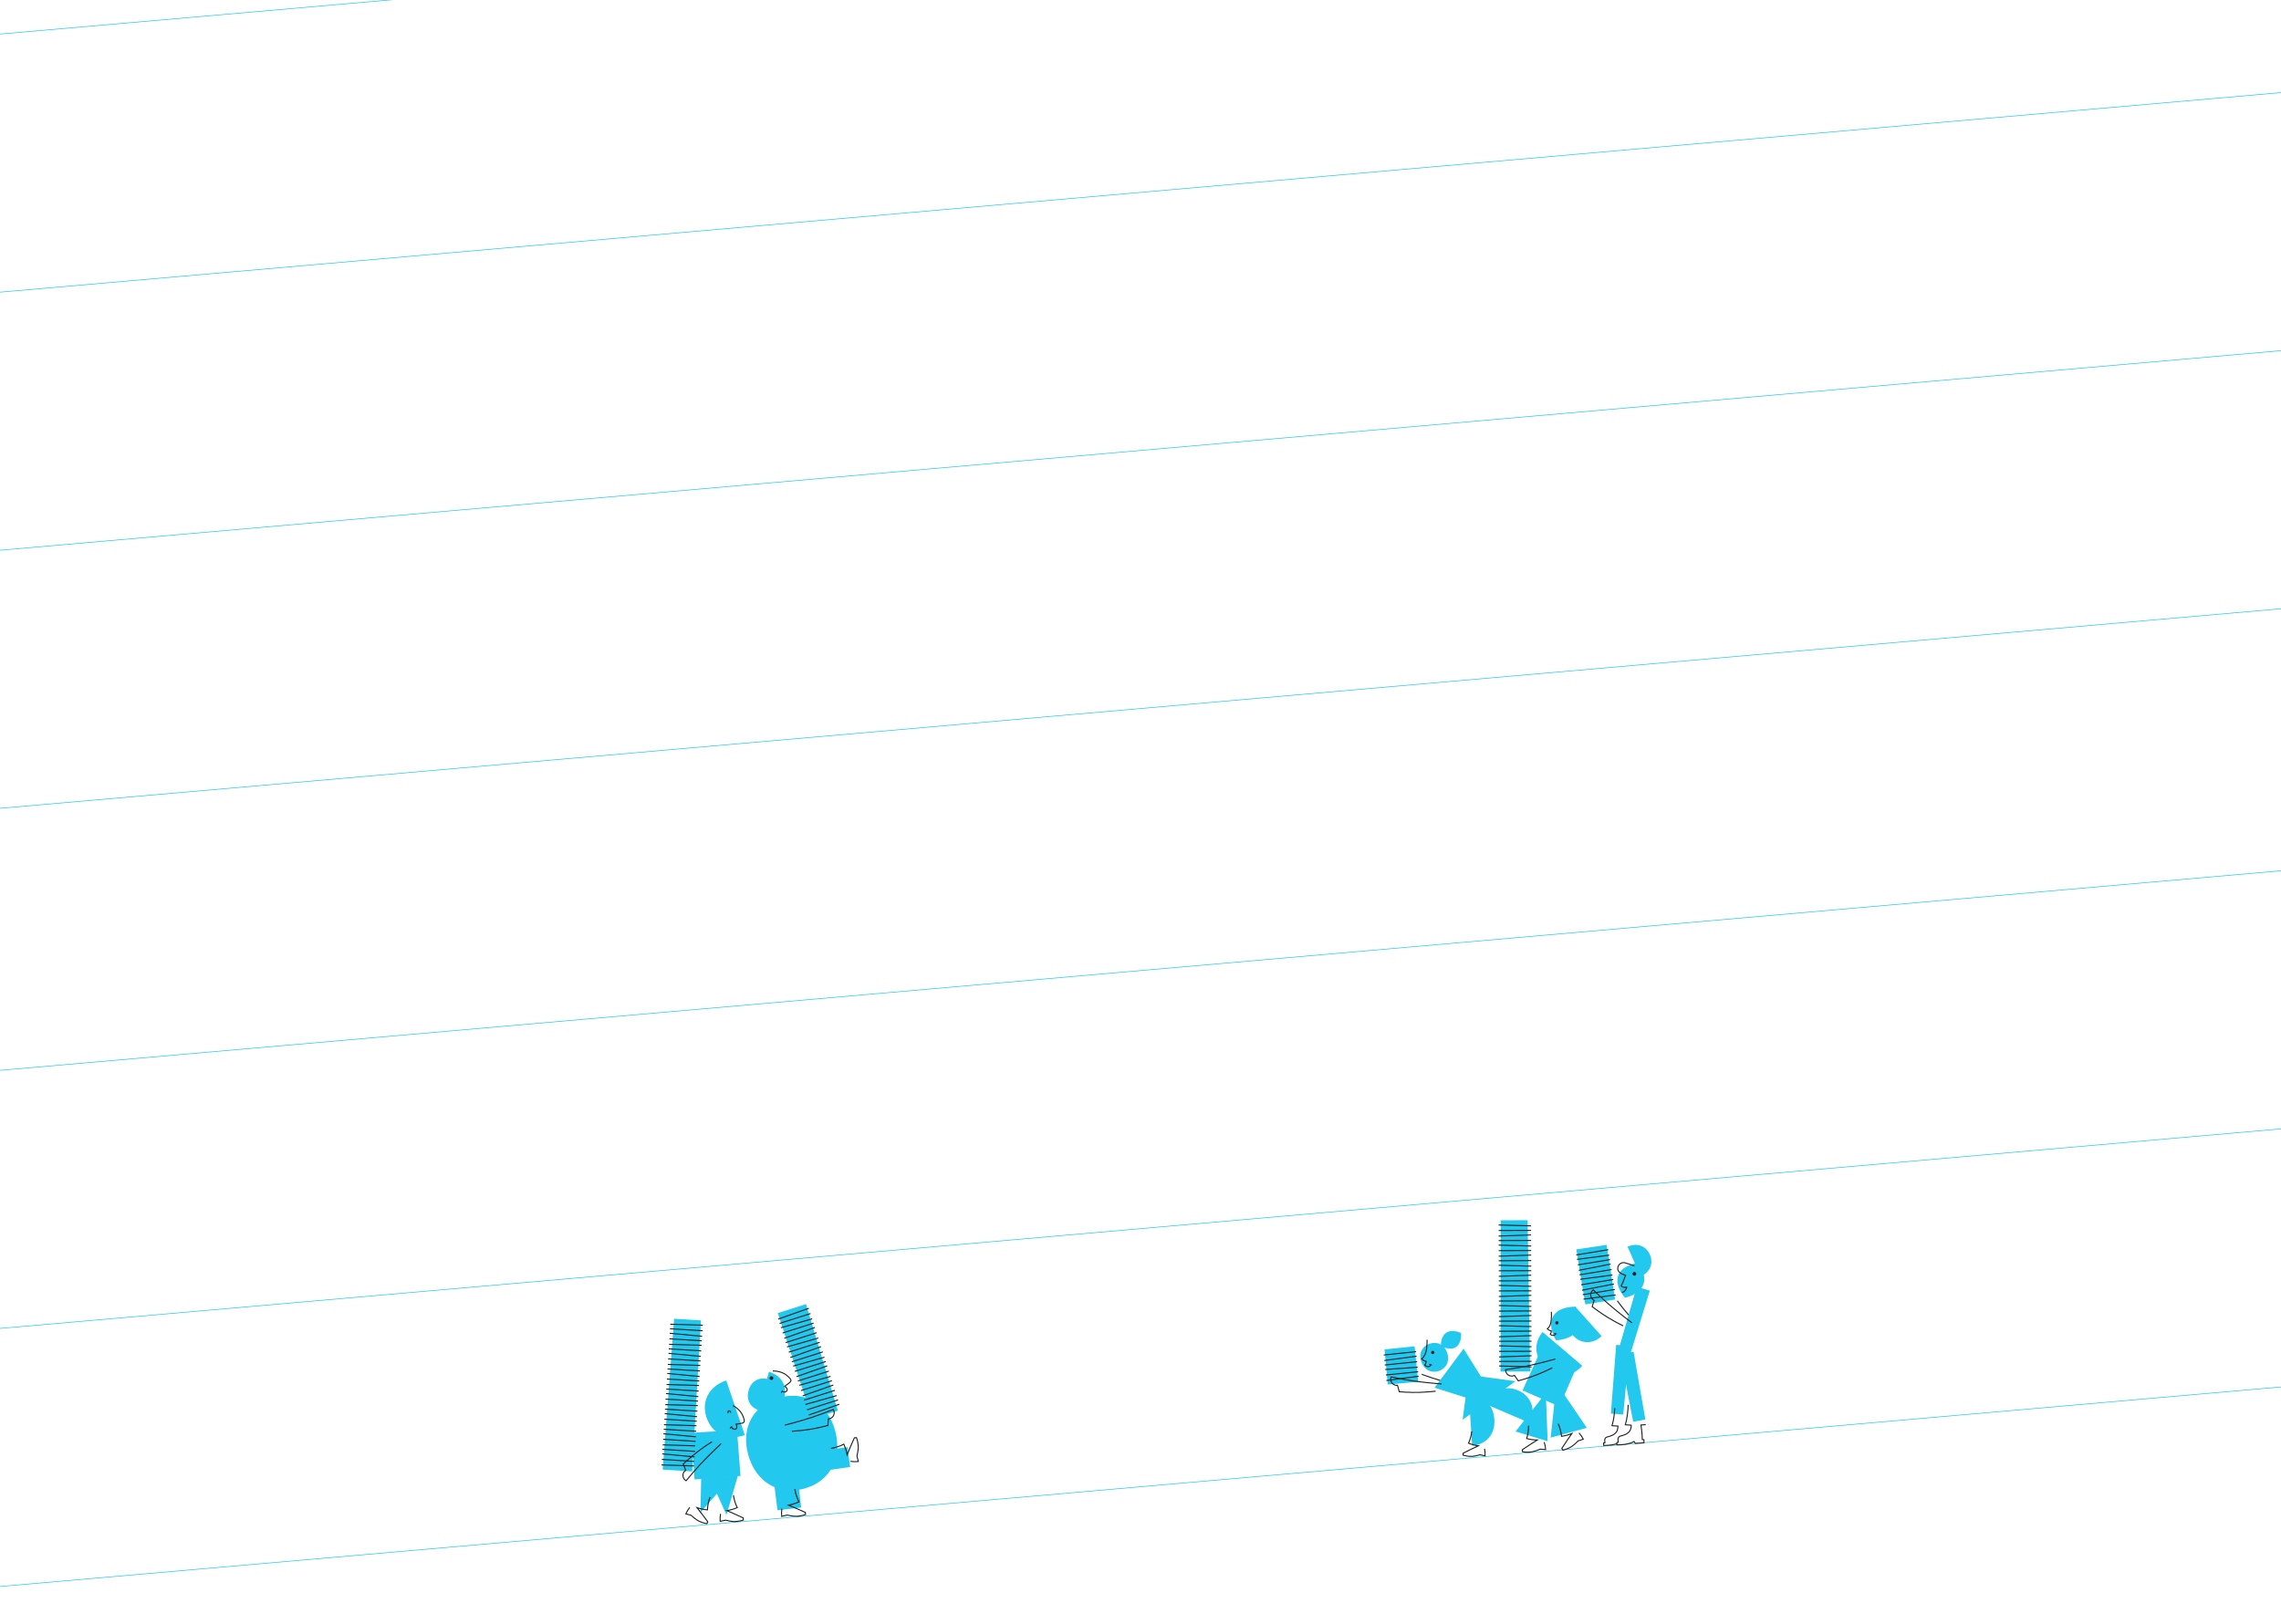
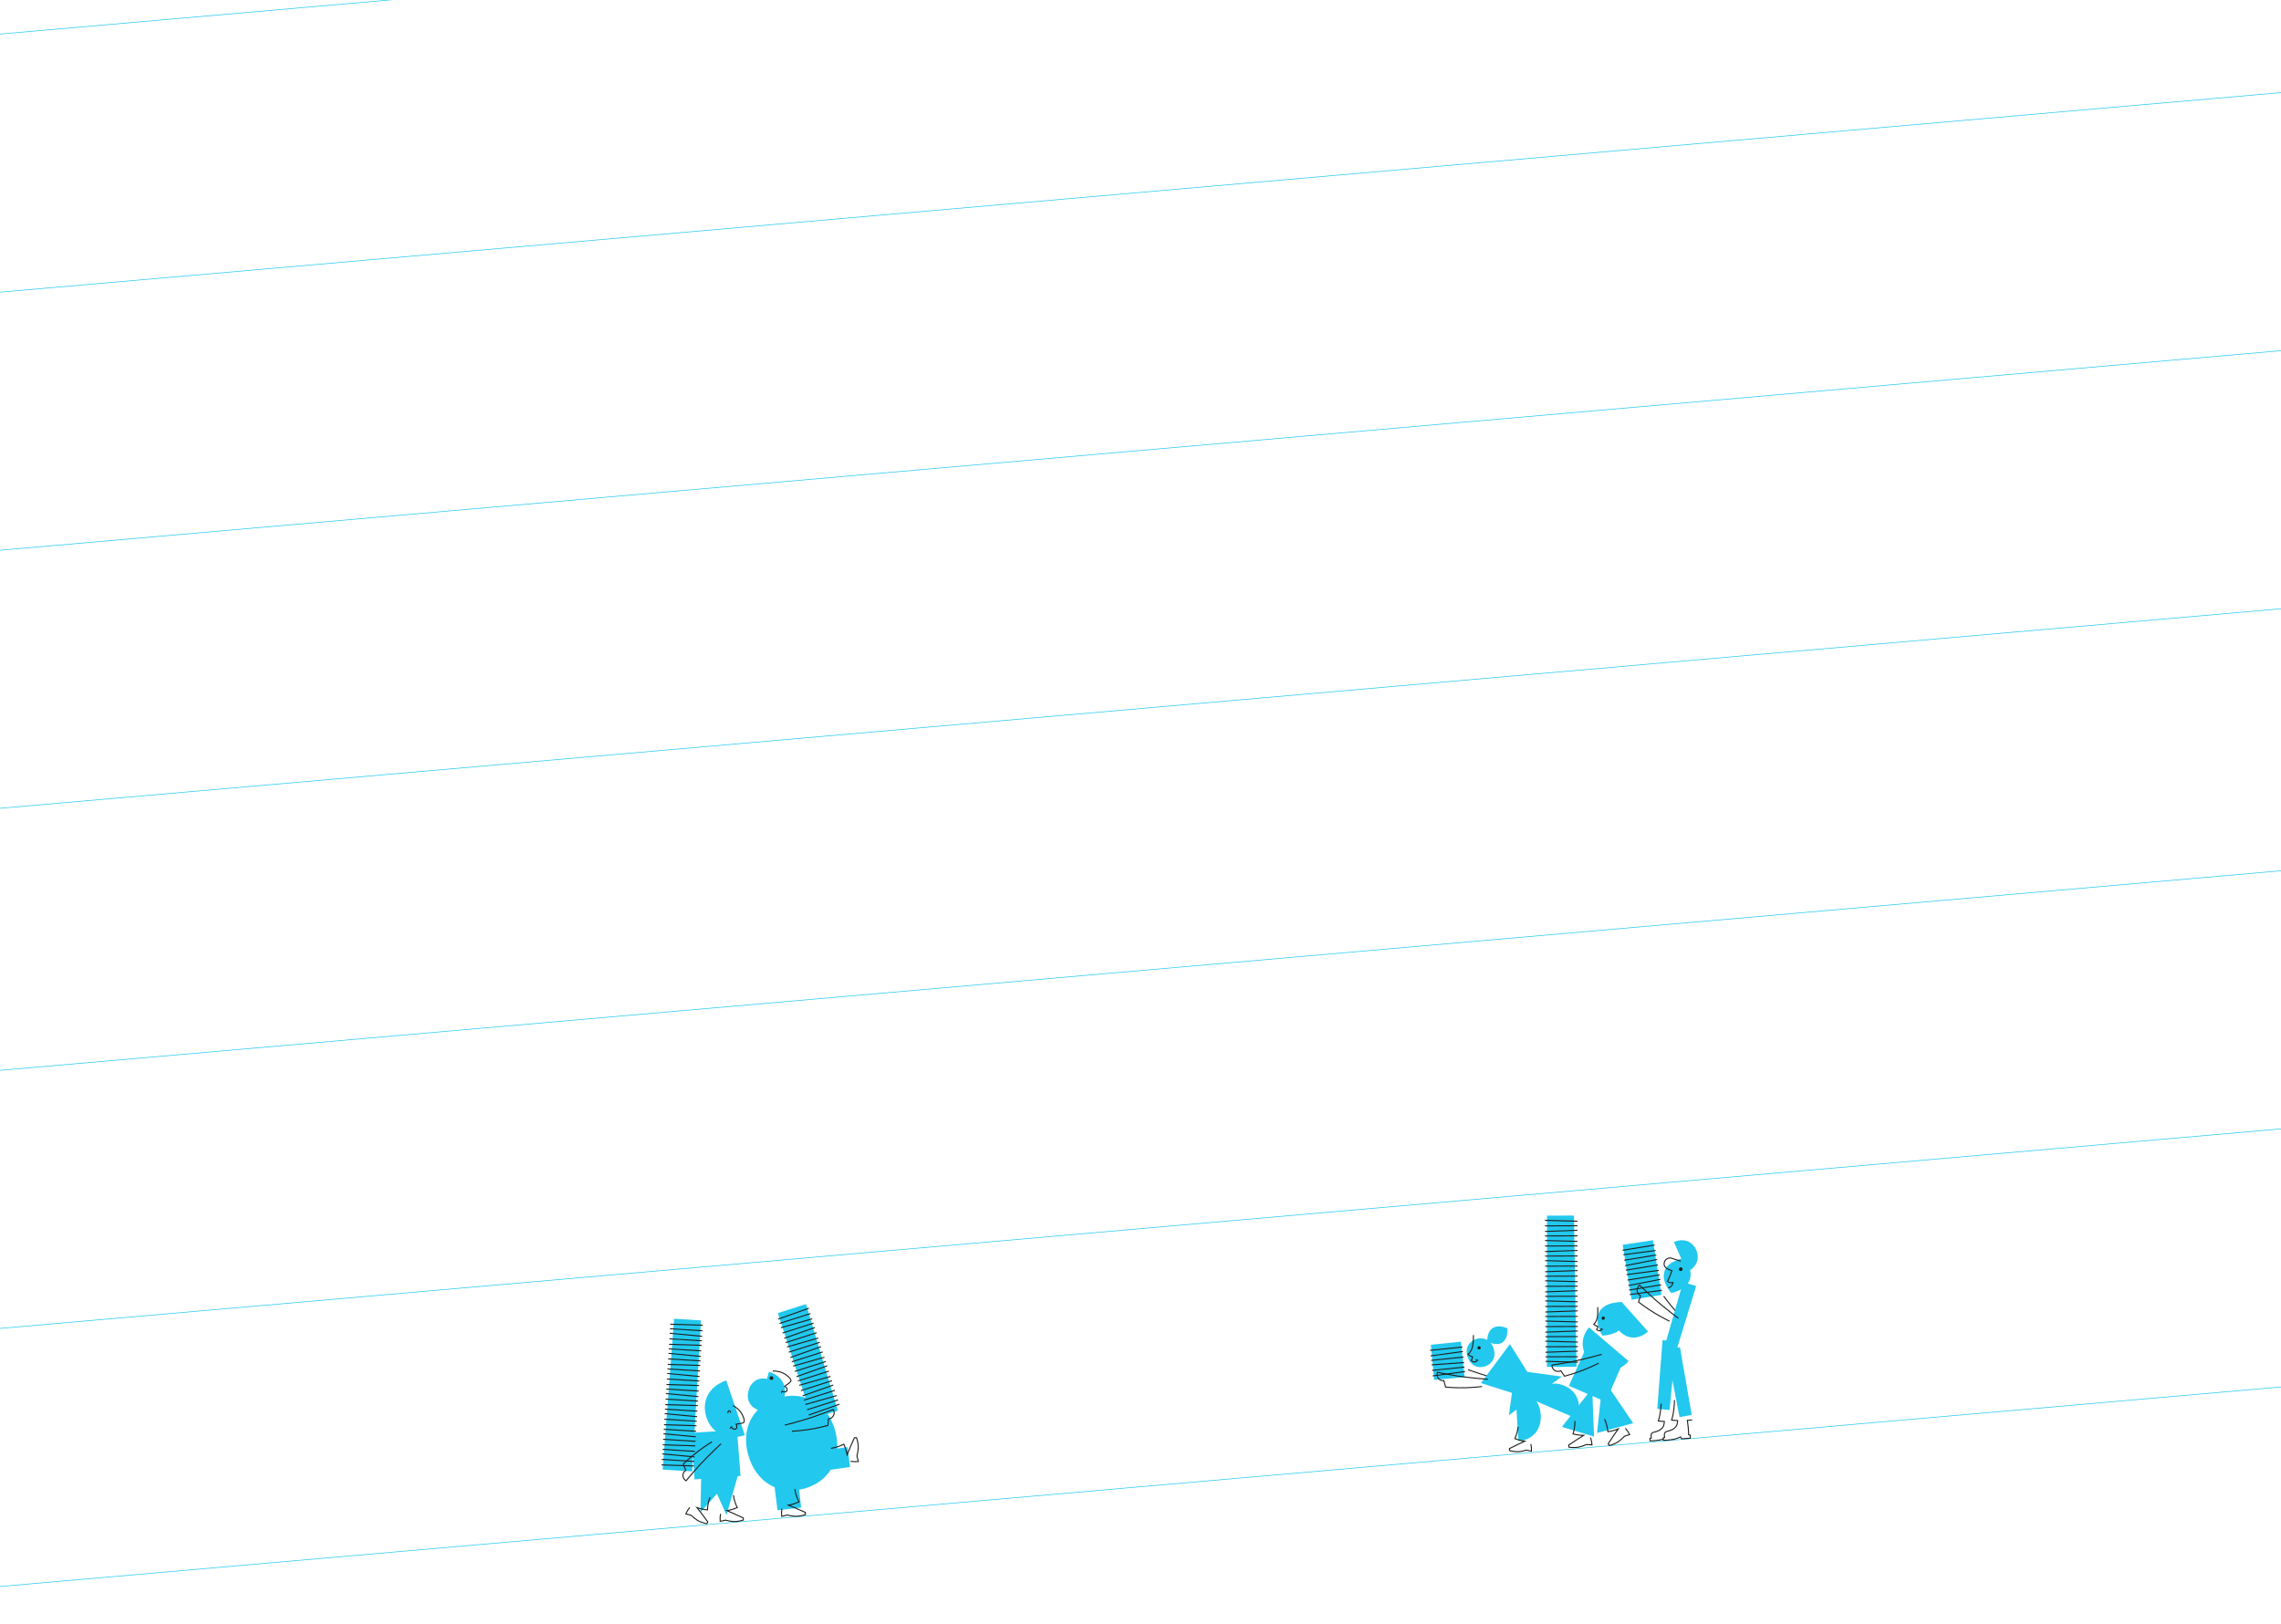
<svg xmlns="http://www.w3.org/2000/svg" viewBox="0 0 2460 1751">
  <g id="Layer_2" data-name="Layer 2">
    <line x1="-120.12" y1="1721.59" x2="2599.28" y2="1483.67" style="fill:none;stroke:#22c8ee;stroke-miterlimit:10;stroke-width:0.7px" />
    <line x1="-136.28" y1="1444.65" x2="2583.12" y2="1206.73" style="fill:none;stroke:#22c8ee;stroke-miterlimit:10;stroke-width:0.7px" />
    <line x1="-152.43" y1="1167.71" x2="2566.96" y2="929.79" style="fill:none;stroke:#22c8ee;stroke-miterlimit:10;stroke-width:0.7px" />
    <line x1="-217.1" y1="890.77" x2="2502.3" y2="652.85" style="fill:none;stroke:#22c8ee;stroke-miterlimit:10;stroke-width:0.7px" />
    <line x1="-233.18" y1="613.83" x2="2486.21" y2="375.91" style="fill:none;stroke:#22c8ee;stroke-miterlimit:10;stroke-width:0.7px" />
    <line x1="-249.04" y1="336.89" x2="2470.35" y2="98.97" style="fill:none;stroke:#22c8ee;stroke-miterlimit:10;stroke-width:0.7px" />
    <line x1="-265.49" y1="59.95" x2="2453.9" y2="-177.96" style="fill:none;stroke:#22c8ee;stroke-miterlimit:10;stroke-width:0.7px" />
  </g>
  <g id="Layer_1" data-name="Layer 1">
-     <path d="M1555.73,1489.68l-11.25-3.61c-6.65-2.15-11.21-3.86-11.21-3.86" style="fill:none;stroke:#1d1d1b;stroke-width:1.1px" />
-     <path d="M1584.16,1505.34l3.48,53.84c14.82-1,25.08-12,24-28.19-1.08-16.78-12.69-26.61-27.51-25.65" style="fill:#22c8ee" />
-     <path d="M1637.24,1499.54c-13.66-5.86-27.88-.47-34.5,15l47.42,20.35c6.63-15.45.73-29.47-12.92-35.32" style="fill:#22c8ee" />
-     <path d="M1551.82,1478.58c8-2.76,12-10.53,8.86-19.67-3-8.82-10.89-12.42-18.93-9.66s-12,10.42-9,19.25c3.14,9.14,11,12.84,19.08,10.08" style="fill:#22c8ee" />
-     <polygon points="1618.88 1519.41 1578.42 1454.61 1547.12 1496.66 1618.88 1519.41" style="fill:#22c8ee" />
-     <path d="M1587.26,1543.73a41,41,0,0,1-3.5,12.82,43.36,43.36,0,0,0,10.58,2.78s-3.5,1.6-8.11,3.86c-3.5,1.72-8.3,4.15-8.3,4.15l0,2.11a30.24,30.24,0,0,0,9.93,1.27,40.77,40.77,0,0,0,8.2-1.69l5.59,1.09a30.6,30.6,0,0,0-.61-7.68" style="fill:none;stroke:#1d1d1b;stroke-width:1.1px" />
-     <path d="M1544.37,1472.49a4,4,0,0,0-1.51-1,4,4,0,0,0-1.79-.11" style="fill:none;stroke:#1d1d1b;stroke-width:0.718px" />
-     <path d="M1539.09,1444.91s.13,9-1.46,13.9-4.42,6.86-4.42,6.86a16.93,16.93,0,0,0,2.26,1.68,8.86,8.86,0,0,0,2.53.87,6.2,6.2,0,0,1-.41,2.27,5,5,0,0,1-1.07,1.75,5.53,5.53,0,0,0,2.86,1.68c3.08.38,3.67-2,3.67-2" style="fill:none;stroke:#1d1d1b;stroke-width:1.1px" />
-     <path d="M1545,1460.37a1.74,1.74,0,1,0-1.55-1.7,1.64,1.64,0,0,0,1.55,1.7" style="fill:#1d1d1b" />
-     <path d="M1575.69,1437.66s-9.51-4.76-16.14-.13c-6.39,4.47-5.56,14.35-5.56,14.35s9.87,5.44,16.27,1c6.62-4.63,5.43-15.19,5.43-15.19" style="fill:#22c8ee" />
-     <polygon points="1583.86 1482.79 1577.37 1531.25 1634.36 1489.67 1583.86 1482.79" style="fill:#22c8ee" />
-     <polygon points="1529.55 1490.25 1496.65 1493.22 1493.18 1455.37 1525.59 1452.02 1529.55 1490.25" style="fill:#22c8ee" />
-     <line x1="1529.95" y1="1484.26" x2="1495.19" y2="1488.94" style="fill:none;stroke:#1d1d1b;stroke-width:1.1px" />
-     <line x1="1529.44" y1="1479.39" x2="1494.58" y2="1483" style="fill:none;stroke:#1d1d1b;stroke-width:1.1px" />
-     <line x1="1528.94" y1="1474.53" x2="1493.96" y2="1477.06" style="fill:none;stroke:#1d1d1b;stroke-width:1.1px" />
-     <line x1="1528.32" y1="1468.59" x2="1493.46" y2="1472.2" style="fill:none;stroke:#1d1d1b;stroke-width:1.1px" />
-     <line x1="1527.71" y1="1462.65" x2="1492.95" y2="1467.34" style="fill:none;stroke:#1d1d1b;stroke-width:1.1px" />
-     <line x1="1527.21" y1="1457.79" x2="1492.34" y2="1461.4" style="fill:none;stroke:#1d1d1b;stroke-width:1.1px" />
-     <path d="M1548.3,1500.39s-8,1-18,1.32-21.26-.7-21.26-.7l-1.86-6.89a6.63,6.63,0,0,1-6-2.58,6.75,6.75,0,0,1-.89-6.51c5.63,1.14,15.19,3.08,23.19,4.25,14.77,2.15,31.21,3.32,31.21,3.32" style="fill:none;stroke:#1d1d1b;stroke-width:1.1px" />
-     <path d="M1744.24,1402.94c1.78,2.39,4.78,6.47,7.46,9.7,4.94,6,10.86,12.13,10.86,12.13" style="fill:none;stroke:#1d1d1b;stroke-width:1.1px" />
-     <polygon points="1774.49 1531.02 1761.77 1457.86 1747.29 1460.44 1761.31 1533.37 1774.49 1531.02" style="fill:#22c8ee" />
-     <polygon points="1750.62 1525.7 1757.66 1451.78 1743 1450.45 1737.29 1524.49 1750.62 1525.7" style="fill:#22c8ee" />
-     <polygon points="1744.66 1459.14 1765.17 1387.76 1779.26 1392.01 1757.48 1463.01 1744.66 1459.14" style="fill:#22c8ee" />
-     <path d="M1752.47,1399.64s16.1-2.94,20-14.77c3.75-11.41-6.41-22.82-6.41-22.82s-17.19,2.44-20.93,13.85c-3.88,11.83,7.36,23.74,7.36,23.74" style="fill:#22c8ee" />
-     <path d="M1779.34,1353.1c-4.08-9.24-13.65-13.14-24.09-8.52l14.17,32.06c10.44-4.61,14-14.31,9.92-23.54" style="fill:#22c8ee" />
-     <path d="M1762.69,1365.27s-6.36-2.19-9.7-3.18a6.24,6.24,0,0,0-7.94,4c-1.08,3.31.36,6,4.07,7.8a28,28,0,0,0,4,1.57s-1.59,4.37-2.77,7.32c-.64,1.57-2,4.2-2,4.2a5.38,5.38,0,0,0,2.59,1.33,7.69,7.69,0,0,0,3.33,0,7.72,7.72,0,0,1-2,4,3.8,3.8,0,0,1-3.11,1.41" style="fill:none;stroke:#1d1d1b;stroke-width:1.1px" />
-     <path d="M1761.55,1375.51a2,2,0,1,0-.8-2.31,1.76,1.76,0,0,0,.8,2.31" style="fill:#1d1d1b" />
-     <path d="M1755.94,1515.07a102.2,102.2,0,0,1-.79,10.31,65.16,65.16,0,0,1-2.28,11.25s3,.34,6.39.46c0,0,.1,4-1.85,6.57-2.44,3.24-6.33,4.29-10,5.24s-2.16,6.46-2.16,6.46l-1.54.46.18,2.53a47.19,47.19,0,0,0,8.8-.63,28.46,28.46,0,0,0,9.65-3l1.33,2.06,9.2-.67.14-3.28-1.85-.32a83.78,83.78,0,0,0-.51-8.37c-.52-4.79-.87-7.22-.87-7.22s2.35-.12,5.09-.45" style="fill:none;stroke:#1d1d1b;stroke-width:1.1px" />
-     <path d="M1741.51,1518.85c-.11,1.87-.31,4.52-.68,7.5a66.36,66.36,0,0,1-2.28,11.25s3,.34,6.39.46c0,0,.1,4-1.85,6.57-2.44,3.24-6.33,4.29-10,5.24s-2.15,6.07-2.15,6.07l-1.55.46.18,2.53a47.28,47.28,0,0,0,8.81-.63,40.17,40.17,0,0,0,5.46-1.19" style="fill:none;stroke:#1d1d1b;stroke-width:1.1px" />
-     <polygon points="1700 1347.51 1732.66 1342.61 1741.86 1401.56 1709.71 1406.82 1700 1347.51" style="fill:#22c8ee" />
-     <line x1="1741.56" y1="1390.69" x2="1706.96" y2="1396.35" style="fill:none;stroke:#1d1d1b;stroke-width:1.1px" />
-     <line x1="1740.59" y1="1384.79" x2="1706.17" y2="1391.52" style="fill:none;stroke:#1d1d1b;stroke-width:1.1px" />
-     <line x1="1739.8" y1="1379.97" x2="1705.21" y2="1385.63" style="fill:none;stroke:#1d1d1b;stroke-width:1.1px" />
-     <line x1="1739.01" y1="1375.14" x2="1704.25" y2="1379.73" style="fill:none;stroke:#1d1d1b;stroke-width:1.1px" />
-     <line x1="1738.05" y1="1369.25" x2="1703.46" y2="1374.91" style="fill:none;stroke:#1d1d1b;stroke-width:1.1px" />
-     <line x1="1737.09" y1="1363.35" x2="1702.67" y2="1370.08" style="fill:none;stroke:#1d1d1b;stroke-width:1.1px" />
-     <line x1="1736.3" y1="1358.53" x2="1701.7" y2="1364.19" style="fill:none;stroke:#1d1d1b;stroke-width:1.1px" />
-     <line x1="1735.51" y1="1353.7" x2="1700.74" y2="1358.29" style="fill:none;stroke:#1d1d1b;stroke-width:1.1px" />
-     <line x1="1734.54" y1="1347.81" x2="1699.95" y2="1353.47" style="fill:none;stroke:#1d1d1b;stroke-width:1.1px" />
-     <line x1="1742.45" y1="1396.62" x2="1707.75" y2="1401.17" style="fill:none;stroke:#1d1d1b;stroke-width:1.1px" />
-     <path d="M1750.55,1429.9s-7.27-3.4-15.91-8.61-17.54-12-17.54-12l2.14-6.81a6.65,6.65,0,0,1-.93-11.38c4.13,4,11.14,10.77,17.25,16.06,11.29,9.77,24.51,19.6,24.51,19.6" style="fill:none;stroke:#1d1d1b;stroke-width:1.1px" />
+     <path d="M1605.73,1484.68l-11.25-3.61c-6.65-2.15-11.21-3.86-11.21-3.86" style="fill:none;stroke:#1d1d1b;stroke-width:1.1px" />
+     <path d="M1634.16,1500.34l3.48,53.84c14.82-1,25.08-12,24-28.19-1.08-16.78-12.69-26.61-27.51-25.65" style="fill:#22c8ee" />
+     <path d="M1687.24,1494.54c-13.66-5.86-27.88-.47-34.5,15l47.42,20.35c6.63-15.45.73-29.47-12.92-35.32" style="fill:#22c8ee" />
+     <path d="M1601.82,1473.58c8-2.76,12-10.53,8.86-19.67-3-8.82-10.89-12.42-18.93-9.66s-12,10.42-9,19.25c3.14,9.14,11,12.84,19.08,10.08" style="fill:#22c8ee" />
+     <polygon points="1668.88 1514.41 1628.42 1449.61 1597.12 1491.66 1668.88 1514.41" style="fill:#22c8ee" />
+     <path d="M1637.26,1538.73a41,41,0,0,1-3.5,12.82,43.36,43.36,0,0,0,10.58,2.78s-3.5,1.6-8.11,3.86c-3.5,1.72-8.3,4.15-8.3,4.15l0,2.11a30.24,30.24,0,0,0,9.93,1.27,40.77,40.77,0,0,0,8.2-1.69l5.59,1.09a30.6,30.6,0,0,0-.61-7.68" style="fill:none;stroke:#1d1d1b;stroke-width:1.1px" />
+     <path d="M1594.37,1467.49a4,4,0,0,0-1.51-1,4,4,0,0,0-1.79-.11" style="fill:none;stroke:#1d1d1b;stroke-width:0.718px" />
+     <path d="M1589.09,1439.91s.13,9-1.46,13.9-4.42,6.86-4.42,6.86a16.93,16.93,0,0,0,2.26,1.68,8.86,8.86,0,0,0,2.53.87,6.2,6.2,0,0,1-.41,2.27,5,5,0,0,1-1.07,1.75,5.53,5.53,0,0,0,2.86,1.68c3.08.38,3.67-2,3.67-2" style="fill:none;stroke:#1d1d1b;stroke-width:1.1px" />
+     <path d="M1595,1455.37a1.74,1.74,0,1,0-1.55-1.7,1.64,1.64,0,0,0,1.55,1.7" style="fill:#1d1d1b" />
+     <path d="M1625.69,1432.66s-9.51-4.76-16.14-.13c-6.39,4.47-5.56,14.35-5.56,14.35s9.87,5.44,16.27,1c6.62-4.63,5.43-15.19,5.43-15.19" style="fill:#22c8ee" />
+     <polygon points="1633.86 1477.79 1627.37 1526.25 1684.36 1484.67 1633.86 1477.79" style="fill:#22c8ee" />
+     <polygon points="1579.55 1485.25 1546.65 1488.22 1543.18 1450.37 1575.59 1447.02 1579.55 1485.25" style="fill:#22c8ee" />
+     <line x1="1579.95" y1="1479.26" x2="1545.19" y2="1483.94" style="fill:none;stroke:#1d1d1b;stroke-width:1.1px" />
+     <line x1="1579.44" y1="1474.39" x2="1544.58" y2="1478" style="fill:none;stroke:#1d1d1b;stroke-width:1.1px" />
+     <line x1="1578.94" y1="1469.53" x2="1543.96" y2="1472.06" style="fill:none;stroke:#1d1d1b;stroke-width:1.1px" />
+     <line x1="1578.32" y1="1463.59" x2="1543.46" y2="1467.2" style="fill:none;stroke:#1d1d1b;stroke-width:1.1px" />
+     <line x1="1577.71" y1="1457.65" x2="1542.95" y2="1462.34" style="fill:none;stroke:#1d1d1b;stroke-width:1.1px" />
+     <line x1="1577.21" y1="1452.79" x2="1542.34" y2="1456.4" style="fill:none;stroke:#1d1d1b;stroke-width:1.1px" />
+     <path d="M1598.3,1495.39s-8,1-18,1.32-21.26-.7-21.26-.7l-1.86-6.89a6.63,6.63,0,0,1-6-2.58,6.75,6.75,0,0,1-.89-6.51c5.63,1.14,15.19,3.08,23.19,4.25,14.77,2.15,31.21,3.32,31.21,3.32" style="fill:none;stroke:#1d1d1b;stroke-width:1.1px" />
+     <path d="M1794.24,1397.94c1.78,2.39,4.78,6.47,7.46,9.7,4.94,6,10.86,12.13,10.86,12.13" style="fill:none;stroke:#1d1d1b;stroke-width:1.1px" />
+     <polygon points="1824.49 1526.02 1811.77 1452.86 1797.29 1455.44 1811.31 1528.37 1824.49 1526.02" style="fill:#22c8ee" />
+     <polygon points="1800.62 1520.7 1807.66 1446.78 1793 1445.45 1787.29 1519.49 1800.62 1520.7" style="fill:#22c8ee" />
+     <polygon points="1794.66 1454.14 1815.17 1382.76 1829.26 1387.01 1807.48 1458.01 1794.66 1454.14" style="fill:#22c8ee" />
+     <path d="M1802.47,1394.64s16.1-2.94,20-14.77c3.75-11.41-6.41-22.82-6.41-22.82s-17.19,2.44-20.93,13.85c-3.88,11.83,7.36,23.74,7.36,23.74" style="fill:#22c8ee" />
+     <path d="M1829.34,1348.1c-4.08-9.24-13.65-13.14-24.09-8.52l14.17,32.06c10.44-4.61,14-14.31,9.92-23.54" style="fill:#22c8ee" />
+     <path d="M1812.69,1360.27s-6.36-2.19-9.7-3.18a6.24,6.24,0,0,0-7.94,4c-1.08,3.31.36,6,4.07,7.8a28,28,0,0,0,4,1.57s-1.59,4.37-2.77,7.32c-.64,1.57-2,4.2-2,4.2a5.38,5.38,0,0,0,2.59,1.33,7.69,7.69,0,0,0,3.33,0,7.72,7.72,0,0,1-2,4,3.8,3.8,0,0,1-3.11,1.41" style="fill:none;stroke:#1d1d1b;stroke-width:1.1px" />
+     <path d="M1811.55,1370.51a2,2,0,1,0-.8-2.31,1.76,1.76,0,0,0,.8,2.31" style="fill:#1d1d1b" />
+     <path d="M1805.94,1510.07a102.2,102.2,0,0,1-.79,10.31,65.16,65.16,0,0,1-2.28,11.25s3,.34,6.39.46c0,0,.1,4-1.85,6.57-2.44,3.24-6.33,4.29-10,5.24s-2.16,6.46-2.16,6.46l-1.54.46.18,2.53a47.19,47.19,0,0,0,8.8-.63,28.46,28.46,0,0,0,9.65-3l1.33,2.06,9.2-.67.14-3.28-1.85-.32a83.78,83.78,0,0,0-.51-8.37c-.52-4.79-.87-7.22-.87-7.22s2.35-.12,5.09-.45" style="fill:none;stroke:#1d1d1b;stroke-width:1.1px" />
+     <path d="M1791.51,1513.85c-.11,1.87-.31,4.52-.68,7.5a66.36,66.36,0,0,1-2.28,11.25s3,.34,6.39.46c0,0,.1,4-1.85,6.57-2.44,3.24-6.33,4.29-10,5.24s-2.15,6.07-2.15,6.07l-1.55.46.18,2.53a47.28,47.28,0,0,0,8.81-.63,40.17,40.17,0,0,0,5.46-1.19" style="fill:none;stroke:#1d1d1b;stroke-width:1.1px" />
+     <polygon points="1750 1342.51 1782.66 1337.61 1791.86 1396.56 1759.71 1401.82 1750 1342.51" style="fill:#22c8ee" />
+     <line x1="1791.56" y1="1385.69" x2="1756.96" y2="1391.35" style="fill:none;stroke:#1d1d1b;stroke-width:1.1px" />
+     <line x1="1790.59" y1="1379.79" x2="1756.17" y2="1386.52" style="fill:none;stroke:#1d1d1b;stroke-width:1.1px" />
+     <line x1="1789.8" y1="1374.97" x2="1755.21" y2="1380.63" style="fill:none;stroke:#1d1d1b;stroke-width:1.1px" />
+     <line x1="1789.01" y1="1370.14" x2="1754.25" y2="1374.73" style="fill:none;stroke:#1d1d1b;stroke-width:1.1px" />
+     <line x1="1788.05" y1="1364.25" x2="1753.46" y2="1369.91" style="fill:none;stroke:#1d1d1b;stroke-width:1.1px" />
+     <line x1="1787.09" y1="1358.35" x2="1752.67" y2="1365.08" style="fill:none;stroke:#1d1d1b;stroke-width:1.1px" />
+     <line x1="1786.3" y1="1353.53" x2="1751.7" y2="1359.19" style="fill:none;stroke:#1d1d1b;stroke-width:1.1px" />
+     <line x1="1785.51" y1="1348.7" x2="1750.74" y2="1353.29" style="fill:none;stroke:#1d1d1b;stroke-width:1.1px" />
+     <line x1="1784.54" y1="1342.81" x2="1749.95" y2="1348.47" style="fill:none;stroke:#1d1d1b;stroke-width:1.1px" />
+     <line x1="1792.45" y1="1391.62" x2="1757.75" y2="1396.17" style="fill:none;stroke:#1d1d1b;stroke-width:1.1px" />
+     <path d="M1800.55,1424.9s-7.27-3.4-15.91-8.61-17.54-12-17.54-12l2.14-6.81a6.65,6.65,0,0,1-.93-11.38c4.13,4,11.14,10.77,17.25,16.06,11.29,9.77,24.51,19.6,24.51,19.6" style="fill:none;stroke:#1d1d1b;stroke-width:1.1px" />
    <path d="M762,1528.92c5.75,17,22,25.4,41.25,18.89l-20-59c-19.21,6.5-27,23.09-21.29,40.06" style="fill:#22c8ee" />
    <polygon points="749.06 1595.61 798.63 1591.8 794.82 1542.22 745.85 1545.35 749.06 1595.61" style="fill:#22c8ee" />
    <polygon points="783.49 1633.94 795.86 1591.27 765.59 1593.98 783.49 1633.94" style="fill:#22c8ee" />
    <polygon points="755.44 1631.13 784.84 1597.82 756.31 1587.35 755.44 1631.13" style="fill:#22c8ee" />
    <path d="M790.39,1515.93a25,25,0,0,1,8.1,6.58,22.61,22.61,0,0,1,4.14,9.14c.33,2.12-.61,3-2.43,3.32l-6.35,1.11s2,3.5-.19,5-5.12-1.72-5.12-1.72" style="fill:none;stroke:#1d1d1b;stroke-width:1.1px" />
    <path d="M787.45,1540.63a3,3,0,0,1,2.28-1.94" style="fill:none;stroke:#1d1d1b;stroke-width:1.1px" />
    <path d="M788.11,1523.66c-.27-1.32-1.16-2.25-2-2.09s-1.27,1.37-1,2.69" style="fill:none;stroke:#1d1d1b;stroke-width:1.1px" />
    <path d="M765.75,1614.69a43.49,43.49,0,0,0-2.78,13.73,45.82,45.82,0,0,1-11.29-2.41s2.53,3.17,5.81,7.48c2.48,3.28,5.86,7.86,5.86,7.86l-1,2a32.19,32.19,0,0,1-10-3.53,42.44,42.44,0,0,1-6.93-5.49l-5.78-1.62a31.93,31.93,0,0,1,4.21-6.94" style="fill:none;stroke:#1d1d1b;stroke-width:1.1px" />
    <path d="M791,1612.58a43.79,43.79,0,0,0,4.09,13.4,45.52,45.52,0,0,1-11.07,3.25s3.74,1.59,8.67,3.82c3.75,1.7,8.9,4.12,8.9,4.12l.09,2.22a32,32,0,0,1-10.44,1.64,43.21,43.21,0,0,1-8.71-1.52l-5.85,1.32a31.51,31.51,0,0,1,.4-8.1" style="fill:none;stroke:#1d1d1b;stroke-width:1.1px" />
    <polygon points="746.51 1586.98 755.99 1424.1 727.01 1422.29 714.68 1584.99 746.51 1586.98" style="fill:#22c8ee" />
    <line x1="713.41" y1="1579.95" x2="748.47" y2="1581.06" style="fill:none;stroke:#1d1d1b;stroke-width:1.1px" />
    <line x1="713.79" y1="1573.99" x2="748.77" y2="1576.18" style="fill:none;stroke:#1d1d1b;stroke-width:1.1px" />
    <line x1="714.16" y1="1568.03" x2="749.08" y2="1571.3" style="fill:none;stroke:#1d1d1b;stroke-width:1.1px" />
    <line x1="714.46" y1="1563.15" x2="749.45" y2="1565.34" style="fill:none;stroke:#1d1d1b;stroke-width:1.1px" />
    <line x1="714.77" y1="1558.27" x2="749.82" y2="1559.38" style="fill:none;stroke:#1d1d1b;stroke-width:1.1px" />
    <line x1="715.14" y1="1552.31" x2="750.13" y2="1554.5" style="fill:none;stroke:#1d1d1b;stroke-width:1.1px" />
    <line x1="715.52" y1="1546.35" x2="750.43" y2="1549.62" style="fill:none;stroke:#1d1d1b;stroke-width:1.1px" />
    <line x1="715.82" y1="1541.47" x2="750.81" y2="1543.66" style="fill:none;stroke:#1d1d1b;stroke-width:1.1px" />
    <line x1="716.13" y1="1536.59" x2="751.18" y2="1537.7" style="fill:none;stroke:#1d1d1b;stroke-width:1.1px" />
    <line x1="716.5" y1="1530.63" x2="751.48" y2="1532.82" style="fill:none;stroke:#1d1d1b;stroke-width:1.1px" />
    <line x1="716.87" y1="1524.67" x2="751.79" y2="1527.94" style="fill:none;stroke:#1d1d1b;stroke-width:1.1px" />
    <line x1="717.18" y1="1519.79" x2="752.16" y2="1521.98" style="fill:none;stroke:#1d1d1b;stroke-width:1.1px" />
    <line x1="717.48" y1="1514.91" x2="752.54" y2="1516.02" style="fill:none;stroke:#1d1d1b;stroke-width:1.1px" />
    <line x1="717.86" y1="1508.95" x2="752.84" y2="1511.14" style="fill:none;stroke:#1d1d1b;stroke-width:1.1px" />
    <line x1="718.23" y1="1502.99" x2="753.15" y2="1506.26" style="fill:none;stroke:#1d1d1b;stroke-width:1.1px" />
    <line x1="718.53" y1="1498.11" x2="753.52" y2="1500.3" style="fill:none;stroke:#1d1d1b;stroke-width:1.1px" />
    <line x1="718.84" y1="1493.23" x2="753.89" y2="1494.34" style="fill:none;stroke:#1d1d1b;stroke-width:1.1px" />
    <line x1="719.21" y1="1487.27" x2="754.2" y2="1489.46" style="fill:none;stroke:#1d1d1b;stroke-width:1.1px" />
    <line x1="719.59" y1="1481.31" x2="754.5" y2="1484.58" style="fill:none;stroke:#1d1d1b;stroke-width:1.1px" />
    <line x1="719.89" y1="1476.43" x2="754.88" y2="1478.62" style="fill:none;stroke:#1d1d1b;stroke-width:1.1px" />
    <line x1="720.2" y1="1471.55" x2="755.25" y2="1472.66" style="fill:none;stroke:#1d1d1b;stroke-width:1.1px" />
    <line x1="720.57" y1="1465.59" x2="755.55" y2="1467.78" style="fill:none;stroke:#1d1d1b;stroke-width:1.1px" />
    <line x1="720.94" y1="1459.63" x2="755.86" y2="1462.9" style="fill:none;stroke:#1d1d1b;stroke-width:1.1px" />
    <line x1="721.25" y1="1454.75" x2="756.23" y2="1456.94" style="fill:none;stroke:#1d1d1b;stroke-width:1.1px" />
    <line x1="721.55" y1="1449.87" x2="756.61" y2="1450.98" style="fill:none;stroke:#1d1d1b;stroke-width:1.1px" />
    <line x1="721.93" y1="1443.91" x2="756.91" y2="1446.1" style="fill:none;stroke:#1d1d1b;stroke-width:1.1px" />
    <line x1="722.3" y1="1437.95" x2="757.22" y2="1441.22" style="fill:none;stroke:#1d1d1b;stroke-width:1.1px" />
    <line x1="722.6" y1="1433.07" x2="757.59" y2="1435.26" style="fill:none;stroke:#1d1d1b;stroke-width:1.1px" />
    <line x1="722.91" y1="1428.19" x2="757.96" y2="1429.3" style="fill:none;stroke:#1d1d1b;stroke-width:1.1px" />
    <path d="M767.82,1555s-6.87,4.16-14.9,10.25-16.15,13.84-16.15,13.84l2.85,6.54a6.66,6.66,0,0,0-3.1,5.79,6.76,6.76,0,0,0,3.38,5.63c3.68-4.41,9.93-11.9,15.45-17.81,10.18-10.92,22.28-22.1,22.28-22.1" style="fill:none;stroke:#1d1d1b;stroke-width:1.1px" />
-     <path d="M1706.41,1473l-42.71-36.39c-10,11.76-9.2,27.41,3.64,38.36,13.31,11.34,29.05,9.79,39.07-2" style="fill:#22c8ee" />
-     <polygon points="1678.66 1491.77 1672.35 1550.5 1711.35 1539.94 1678.66 1491.77" style="fill:#22c8ee" />
-     <path d="M1680.51,1535.55a43.39,43.39,0,0,1,3.54,13.57,45.75,45.75,0,0,0,11.15-3s-2.35,3.31-5.39,7.8c-2.3,3.42-5.42,8.18-5.42,8.18l1.08,1.94a31.91,31.91,0,0,0,9.76-4.07,42.81,42.81,0,0,0,6.63-5.87l5.69-1.94a31.58,31.58,0,0,0-4.59-6.7" style="fill:none;stroke:#1d1d1b;stroke-width:1.1px" />
-     <polygon points="1642.05 1499.62 1681.76 1516.92 1699.05 1477.21 1660.1 1459.64 1642.05 1499.62" style="fill:#22c8ee" />
-     <polygon points="1667.14 1502.27 1634.46 1543.92 1669.12 1554.4 1667.14 1502.27" style="fill:#22c8ee" />
-     <path d="M1648.49,1537.62a43.49,43.49,0,0,1-2,13.88,45.58,45.58,0,0,0,11.45,1.55s-3.46,2.13-8,5.09c-3.45,2.24-8.18,5.41-8.18,5.41l.24,2.22a32.24,32.24,0,0,0,10.58,0,43.42,43.42,0,0,0,8.39-2.82l6,.43a32,32,0,0,0-1.63-8" style="fill:none;stroke:#1d1d1b;stroke-width:1.1px" />
-     <path d="M1696.35,1440.25c8.16,9.14,20.67,10.08,31,.85L1699,1409.34c-10.35,9.23-10.84,21.77-2.68,30.91" style="fill:#22c8ee" />
-     <path d="M1678.07,1445.46s17.12,0,23.33-11.45c6-11-2.33-24.67-2.33-24.67s-18.13-.71-24.12,10.33c-6.2,11.44,3.12,25.79,3.12,25.79" style="fill:#22c8ee" />
-     <path d="M1678.77,1438.93a3,3,0,0,0-2.89-.81" style="fill:none;stroke:#1d1d1b;stroke-width:0.718px" />
-     <path d="M1673.12,1414.8s.46,7.9-.75,12.29a11.89,11.89,0,0,1-3.61,6.19,14.78,14.78,0,0,0,2,1.4,7.69,7.69,0,0,0,2.25.68,5.62,5.62,0,0,1-.27,2,4.43,4.43,0,0,1-.87,1.58,4.83,4.83,0,0,0,2.57,1.38c2.71.23,3.13-1.91,3.13-1.91" style="fill:none;stroke:#1d1d1b;stroke-width:1.1px" />
-     <polygon points="1618.32 1479.26 1618.44 1316.11 1647.47 1316 1650.22 1479.14 1618.32 1479.26" style="fill:#22c8ee" />
-     <line x1="1651.78" y1="1474.19" x2="1616.72" y2="1473.23" style="fill:none;stroke:#1d1d1b;stroke-width:1.1px" />
-     <line x1="1651.76" y1="1468.21" x2="1616.7" y2="1468.34" style="fill:none;stroke:#1d1d1b;stroke-width:1.1px" />
-     <line x1="1651.74" y1="1462.24" x2="1616.69" y2="1463.45" style="fill:none;stroke:#1d1d1b;stroke-width:1.1px" />
-     <line x1="1651.72" y1="1457.35" x2="1616.67" y2="1457.48" style="fill:none;stroke:#1d1d1b;stroke-width:1.1px" />
-     <line x1="1651.7" y1="1452.46" x2="1616.64" y2="1451.51" style="fill:none;stroke:#1d1d1b;stroke-width:1.1px" />
-     <line x1="1651.68" y1="1446.49" x2="1616.63" y2="1446.62" style="fill:none;stroke:#1d1d1b;stroke-width:1.1px" />
-     <line x1="1651.66" y1="1440.52" x2="1616.61" y2="1441.73" style="fill:none;stroke:#1d1d1b;stroke-width:1.1px" />
-     <line x1="1651.64" y1="1435.63" x2="1616.59" y2="1435.76" style="fill:none;stroke:#1d1d1b;stroke-width:1.1px" />
-     <line x1="1651.62" y1="1430.74" x2="1616.56" y2="1429.79" style="fill:none;stroke:#1d1d1b;stroke-width:1.1px" />
-     <line x1="1651.6" y1="1424.77" x2="1616.55" y2="1424.9" style="fill:none;stroke:#1d1d1b;stroke-width:1.1px" />
-     <line x1="1651.58" y1="1418.8" x2="1616.53" y2="1420.01" style="fill:none;stroke:#1d1d1b;stroke-width:1.1px" />
-     <line x1="1651.56" y1="1413.91" x2="1616.51" y2="1414.04" style="fill:none;stroke:#1d1d1b;stroke-width:1.1px" />
-     <line x1="1651.54" y1="1409.02" x2="1616.48" y2="1408.06" style="fill:none;stroke:#1d1d1b;stroke-width:1.1px" />
-     <line x1="1651.52" y1="1403.05" x2="1616.47" y2="1403.18" style="fill:none;stroke:#1d1d1b;stroke-width:1.1px" />
-     <line x1="1651.5" y1="1397.07" x2="1616.45" y2="1398.29" style="fill:none;stroke:#1d1d1b;stroke-width:1.1px" />
-     <line x1="1651.48" y1="1392.19" x2="1616.43" y2="1392.31" style="fill:none;stroke:#1d1d1b;stroke-width:1.1px" />
-     <line x1="1651.46" y1="1387.3" x2="1616.4" y2="1386.34" style="fill:none;stroke:#1d1d1b;stroke-width:1.1px" />
-     <line x1="1651.44" y1="1381.32" x2="1616.39" y2="1381.45" style="fill:none;stroke:#1d1d1b;stroke-width:1.1px" />
-     <line x1="1651.42" y1="1375.35" x2="1616.37" y2="1376.56" style="fill:none;stroke:#1d1d1b;stroke-width:1.1px" />
-     <line x1="1651.4" y1="1370.46" x2="1616.35" y2="1370.59" style="fill:none;stroke:#1d1d1b;stroke-width:1.1px" />
-     <line x1="1651.38" y1="1365.57" x2="1616.33" y2="1364.62" style="fill:none;stroke:#1d1d1b;stroke-width:1.1px" />
-     <line x1="1651.36" y1="1359.6" x2="1616.31" y2="1359.73" style="fill:none;stroke:#1d1d1b;stroke-width:1.1px" />
-     <line x1="1651.34" y1="1353.63" x2="1616.29" y2="1354.84" style="fill:none;stroke:#1d1d1b;stroke-width:1.1px" />
-     <line x1="1651.32" y1="1348.74" x2="1616.27" y2="1348.87" style="fill:none;stroke:#1d1d1b;stroke-width:1.1px" />
-     <line x1="1651.3" y1="1343.85" x2="1616.25" y2="1342.9" style="fill:none;stroke:#1d1d1b;stroke-width:1.1px" />
-     <line x1="1651.28" y1="1337.88" x2="1616.23" y2="1338.01" style="fill:none;stroke:#1d1d1b;stroke-width:1.1px" />
-     <line x1="1651.26" y1="1331.91" x2="1616.21" y2="1333.12" style="fill:none;stroke:#1d1d1b;stroke-width:1.1px" />
-     <line x1="1651.24" y1="1327.02" x2="1616.19" y2="1327.15" style="fill:none;stroke:#1d1d1b;stroke-width:1.1px" />
-     <line x1="1651.22" y1="1322.13" x2="1616.17" y2="1321.17" style="fill:none;stroke:#1d1d1b;stroke-width:1.1px" />
-     <path d="M1674.12,1475.22s-7.12,3.72-16.5,7.42-20.21,6.62-20.21,6.62l-4.11-5.83a6.64,6.64,0,0,1-6.55-.36,6.74,6.74,0,0,1-3.06-5.81c5.67-.86,15.32-2.31,23.24-4,14.61-3,30.45-7.57,30.45-7.57" style="fill:none;stroke:#1d1d1b;stroke-width:1.1px" />
-     <path d="M1678.89,1428.42a1.74,1.74,0,1,0-1.55-1.7,1.64,1.64,0,0,0,1.55,1.7" style="fill:#1d1d1b" />
+     <path d="M1756.41,1468l-42.71-36.39c-10,11.76-9.2,27.41,3.64,38.36,13.31,11.34,29.05,9.79,39.07-2" style="fill:#22c8ee" />
+     <polygon points="1728.66 1486.77 1722.35 1545.5 1761.35 1534.94 1728.66 1486.77" style="fill:#22c8ee" />
+     <path d="M1730.51,1530.55a43.39,43.39,0,0,1,3.54,13.57,45.75,45.75,0,0,0,11.15-3s-2.35,3.31-5.39,7.8c-2.3,3.42-5.42,8.18-5.42,8.18l1.08,1.94a31.91,31.91,0,0,0,9.76-4.07,42.81,42.81,0,0,0,6.63-5.87l5.69-1.94a31.58,31.58,0,0,0-4.59-6.7" style="fill:none;stroke:#1d1d1b;stroke-width:1.1px" />
+     <polygon points="1692.05 1494.62 1731.76 1511.92 1749.05 1472.21 1710.1 1454.64 1692.05 1494.62" style="fill:#22c8ee" />
+     <polygon points="1717.14 1497.27 1684.46 1538.92 1719.12 1549.4 1717.14 1497.27" style="fill:#22c8ee" />
+     <path d="M1698.49,1532.62a43.49,43.49,0,0,1-2,13.88,45.58,45.58,0,0,0,11.45,1.55s-3.46,2.13-8,5.09c-3.45,2.24-8.18,5.41-8.18,5.41l.24,2.22a32.24,32.24,0,0,0,10.58,0,43.42,43.42,0,0,0,8.39-2.82l6,.43a32,32,0,0,0-1.63-8" style="fill:none;stroke:#1d1d1b;stroke-width:1.1px" />
+     <path d="M1746.35,1435.25c8.16,9.14,20.67,10.08,31,.85L1749,1404.34c-10.35,9.23-10.84,21.77-2.68,30.91" style="fill:#22c8ee" />
+     <path d="M1728.07,1440.46s17.12,0,23.33-11.45c6-11-2.33-24.67-2.33-24.67s-18.13-.71-24.12,10.33c-6.2,11.44,3.12,25.79,3.12,25.79" style="fill:#22c8ee" />
+     <path d="M1728.77,1433.93a3,3,0,0,0-2.89-.81" style="fill:none;stroke:#1d1d1b;stroke-width:0.718px" />
+     <path d="M1723.12,1409.8s.46,7.9-.75,12.29a11.89,11.89,0,0,1-3.61,6.19,14.78,14.78,0,0,0,2,1.4,7.69,7.69,0,0,0,2.25.68,5.62,5.62,0,0,1-.27,2,4.43,4.43,0,0,1-.87,1.58,4.83,4.83,0,0,0,2.57,1.38c2.71.23,3.13-1.91,3.13-1.91" style="fill:none;stroke:#1d1d1b;stroke-width:1.1px" />
+     <polygon points="1668.32 1474.26 1668.44 1311.11 1697.47 1311 1700.22 1474.14 1668.32 1474.26" style="fill:#22c8ee" />
+     <line x1="1701.78" y1="1469.19" x2="1666.72" y2="1468.23" style="fill:none;stroke:#1d1d1b;stroke-width:1.1px" />
+     <line x1="1701.76" y1="1463.21" x2="1666.7" y2="1463.34" style="fill:none;stroke:#1d1d1b;stroke-width:1.1px" />
+     <line x1="1701.74" y1="1457.24" x2="1666.69" y2="1458.45" style="fill:none;stroke:#1d1d1b;stroke-width:1.1px" />
+     <line x1="1701.72" y1="1452.35" x2="1666.67" y2="1452.48" style="fill:none;stroke:#1d1d1b;stroke-width:1.1px" />
+     <line x1="1701.7" y1="1447.46" x2="1666.64" y2="1446.51" style="fill:none;stroke:#1d1d1b;stroke-width:1.1px" />
+     <line x1="1701.68" y1="1441.49" x2="1666.63" y2="1441.62" style="fill:none;stroke:#1d1d1b;stroke-width:1.1px" />
+     <line x1="1701.66" y1="1435.52" x2="1666.61" y2="1436.73" style="fill:none;stroke:#1d1d1b;stroke-width:1.1px" />
+     <line x1="1701.64" y1="1430.63" x2="1666.59" y2="1430.76" style="fill:none;stroke:#1d1d1b;stroke-width:1.1px" />
+     <line x1="1701.62" y1="1425.74" x2="1666.56" y2="1424.79" style="fill:none;stroke:#1d1d1b;stroke-width:1.1px" />
+     <line x1="1701.6" y1="1419.77" x2="1666.55" y2="1419.9" style="fill:none;stroke:#1d1d1b;stroke-width:1.1px" />
+     <line x1="1701.58" y1="1413.8" x2="1666.53" y2="1415.01" style="fill:none;stroke:#1d1d1b;stroke-width:1.1px" />
+     <line x1="1701.56" y1="1408.91" x2="1666.51" y2="1409.04" style="fill:none;stroke:#1d1d1b;stroke-width:1.1px" />
+     <line x1="1701.54" y1="1404.02" x2="1666.48" y2="1403.06" style="fill:none;stroke:#1d1d1b;stroke-width:1.1px" />
+     <line x1="1701.52" y1="1398.05" x2="1666.47" y2="1398.18" style="fill:none;stroke:#1d1d1b;stroke-width:1.1px" />
+     <line x1="1701.5" y1="1392.07" x2="1666.45" y2="1393.29" style="fill:none;stroke:#1d1d1b;stroke-width:1.1px" />
+     <line x1="1701.48" y1="1387.19" x2="1666.43" y2="1387.31" style="fill:none;stroke:#1d1d1b;stroke-width:1.1px" />
+     <line x1="1701.46" y1="1382.3" x2="1666.4" y2="1381.34" style="fill:none;stroke:#1d1d1b;stroke-width:1.1px" />
+     <line x1="1701.44" y1="1376.32" x2="1666.39" y2="1376.45" style="fill:none;stroke:#1d1d1b;stroke-width:1.1px" />
+     <line x1="1701.42" y1="1370.35" x2="1666.37" y2="1371.56" style="fill:none;stroke:#1d1d1b;stroke-width:1.1px" />
+     <line x1="1701.4" y1="1365.46" x2="1666.35" y2="1365.59" style="fill:none;stroke:#1d1d1b;stroke-width:1.1px" />
+     <line x1="1701.38" y1="1360.57" x2="1666.33" y2="1359.62" style="fill:none;stroke:#1d1d1b;stroke-width:1.1px" />
+     <line x1="1701.36" y1="1354.6" x2="1666.31" y2="1354.73" style="fill:none;stroke:#1d1d1b;stroke-width:1.1px" />
+     <line x1="1701.34" y1="1348.63" x2="1666.29" y2="1349.84" style="fill:none;stroke:#1d1d1b;stroke-width:1.1px" />
+     <line x1="1701.32" y1="1343.74" x2="1666.27" y2="1343.87" style="fill:none;stroke:#1d1d1b;stroke-width:1.1px" />
+     <line x1="1701.3" y1="1338.85" x2="1666.25" y2="1337.9" style="fill:none;stroke:#1d1d1b;stroke-width:1.1px" />
+     <line x1="1701.28" y1="1332.88" x2="1666.23" y2="1333.01" style="fill:none;stroke:#1d1d1b;stroke-width:1.1px" />
+     <line x1="1701.26" y1="1326.91" x2="1666.21" y2="1328.12" style="fill:none;stroke:#1d1d1b;stroke-width:1.1px" />
+     <line x1="1701.24" y1="1322.02" x2="1666.19" y2="1322.15" style="fill:none;stroke:#1d1d1b;stroke-width:1.1px" />
+     <line x1="1701.22" y1="1317.13" x2="1666.17" y2="1316.17" style="fill:none;stroke:#1d1d1b;stroke-width:1.1px" />
+     <path d="M1724.12,1470.22s-7.12,3.72-16.5,7.42-20.21,6.62-20.21,6.62l-4.11-5.83a6.64,6.64,0,0,1-6.55-.36,6.74,6.74,0,0,1-3.06-5.81c5.67-.86,15.32-2.31,23.24-4,14.61-3,30.45-7.57,30.45-7.57" style="fill:none;stroke:#1d1d1b;stroke-width:1.1px" />
+     <path d="M1728.89,1423.42a1.74,1.74,0,1,0-1.55-1.7,1.64,1.64,0,0,0,1.55,1.7" style="fill:#1d1d1b" />
    <path d="M827.43,1487.29,819.12,1521c-9.28-2.29-14.53-10.45-12-20.59,2.59-10.51,11.06-15.42,20.34-13.13" style="fill:#22c8ee" />
    <polygon points="861.16 1600.37 864.03 1625.91 838.5 1628.78 835.34 1603.62 861.16 1600.37" style="fill:#22c8ee" />
    <polygon points="892.72 1563.62 914.05 1560.84 916.82 1582.17 895.81 1585.18 892.72 1563.62" style="fill:#22c8ee" />
    <path d="M867.21,1605.53c-27.05,7.32-52.18-6.49-60.47-37.1-8-29.54,6.81-53.8,33.86-61.12s52.08,6.13,60.09,35.67c8.29,30.6-6.44,55.22-33.48,62.55" style="fill:#22c8ee" />
    <path d="M845.75,1507.54c-3.61,12.31-15,18.82-29,14.73l12.54-42.76c13.93,4.08,20,15.72,16.41,28" style="fill:#22c8ee" />
    <path d="M857.19,1606a45,45,0,0,0,4.5,13.76,47,47,0,0,1-11.35,3.59s3.89,1.55,9,3.76c3.9,1.68,9.26,4.07,9.26,4.07l.14,2.29a32.88,32.88,0,0,1-10.73,1.91,43.85,43.85,0,0,1-9-1.39l-6,1.49a33.2,33.2,0,0,1,.24-8.38" style="fill:none;stroke:#1d1d1b;stroke-width:1.1px" />
    <path d="M833.42,1478.64a26,26,0,0,1,10.57,2,23.4,23.4,0,0,1,8.23,6.28c1.34,1.77.94,3.07-.57,4.21l-5.3,4s3.64,2.28,2.35,4.73-5.5.93-5.5.93" style="fill:none;stroke:#1d1d1b;stroke-width:1.1px" />
    <path d="M842.84,1502.54a3.15,3.15,0,0,1,1.12-2.85" style="fill:none;stroke:#1d1d1b;stroke-width:0.718px" />
    <polygon points="838.84 1416.18 875.95 1530.27 903.61 1521.46 869.23 1406.49 838.84 1416.18" style="fill:#22c8ee" />
    <line x1="872.32" y1="1410.99" x2="839.25" y2="1422.66" style="fill:none;stroke:#1d1d1b;stroke-width:1.1px" />
    <line x1="874.13" y1="1416.68" x2="840.73" y2="1427.32" style="fill:none;stroke:#1d1d1b;stroke-width:1.1px" />
    <line x1="875.95" y1="1422.37" x2="842.22" y2="1431.98" style="fill:none;stroke:#1d1d1b;stroke-width:1.1px" />
    <line x1="877.43" y1="1427.03" x2="844.03" y2="1437.67" style="fill:none;stroke:#1d1d1b;stroke-width:1.1px" />
    <line x1="878.92" y1="1431.68" x2="845.85" y2="1443.36" style="fill:none;stroke:#1d1d1b;stroke-width:1.1px" />
    <line x1="880.73" y1="1437.37" x2="847.33" y2="1448.02" style="fill:none;stroke:#1d1d1b;stroke-width:1.1px" />
    <line x1="882.54" y1="1443.07" x2="848.81" y2="1452.68" style="fill:none;stroke:#1d1d1b;stroke-width:1.1px" />
    <line x1="884.03" y1="1447.72" x2="850.63" y2="1458.37" style="fill:none;stroke:#1d1d1b;stroke-width:1.1px" />
    <line x1="885.51" y1="1452.38" x2="852.44" y2="1464.06" style="fill:none;stroke:#1d1d1b;stroke-width:1.1px" />
    <line x1="887.32" y1="1458.07" x2="853.93" y2="1468.72" style="fill:none;stroke:#1d1d1b;stroke-width:1.1px" />
    <line x1="889.14" y1="1463.76" x2="855.41" y2="1473.37" style="fill:none;stroke:#1d1d1b;stroke-width:1.1px" />
    <line x1="890.62" y1="1468.42" x2="857.22" y2="1479.06" style="fill:none;stroke:#1d1d1b;stroke-width:1.1px" />
    <line x1="892.11" y1="1473.08" x2="859.04" y2="1484.75" style="fill:none;stroke:#1d1d1b;stroke-width:1.1px" />
    <line x1="893.92" y1="1478.77" x2="860.52" y2="1489.41" style="fill:none;stroke:#1d1d1b;stroke-width:1.1px" />
    <line x1="895.73" y1="1484.46" x2="862.01" y2="1494.07" style="fill:none;stroke:#1d1d1b;stroke-width:1.1px" />
    <line x1="897.22" y1="1489.12" x2="863.82" y2="1499.76" style="fill:none;stroke:#1d1d1b;stroke-width:1.1px" />
    <line x1="898.7" y1="1493.78" x2="865.63" y2="1505.45" style="fill:none;stroke:#1d1d1b;stroke-width:1.1px" />
    <line x1="900.52" y1="1499.47" x2="867.12" y2="1510.11" style="fill:none;stroke:#1d1d1b;stroke-width:1.1px" />
    <line x1="902.33" y1="1505.16" x2="868.6" y2="1514.77" style="fill:none;stroke:#1d1d1b;stroke-width:1.1px" />
    <line x1="903.81" y1="1509.81" x2="870.42" y2="1520.46" style="fill:none;stroke:#1d1d1b;stroke-width:1.1px" />
    <line x1="905.3" y1="1514.47" x2="872.23" y2="1526.15" style="fill:none;stroke:#1d1d1b;stroke-width:1.1px" />
    <path d="M854,1543.62s8-.35,18-1.83,20.81-4.39,20.81-4.39l.64-7.1a6.64,6.64,0,0,0,5.49-3.6,6.71,6.71,0,0,0-.26-6.55c-5.34,2.09-14.42,5.66-22.1,8.2-14.17,4.69-30.15,8.69-30.15,8.69" style="fill:none;stroke:#1d1d1b;stroke-width:1.1px" />
    <path d="M896.22,1562.08A45,45,0,0,0,910,1557.6a47.18,47.18,0,0,1,3.57,11.36s1.56-3.88,3.78-9c1.68-3.89,4.09-9.25,4.09-9.25l2.29-.14a33.09,33.09,0,0,1,1.89,10.74,44.35,44.35,0,0,1-1.42,9l1.48,6a33.19,33.19,0,0,1-8.38-.26" style="fill:none;stroke:#1d1d1b;stroke-width:1.1px" />
    <path d="M833.47,1487.57a2,2,0,1,1,.09-2.44,1.76,1.76,0,0,1-.09,2.44" style="fill:#1d1d1b" />
  </g>
</svg>
